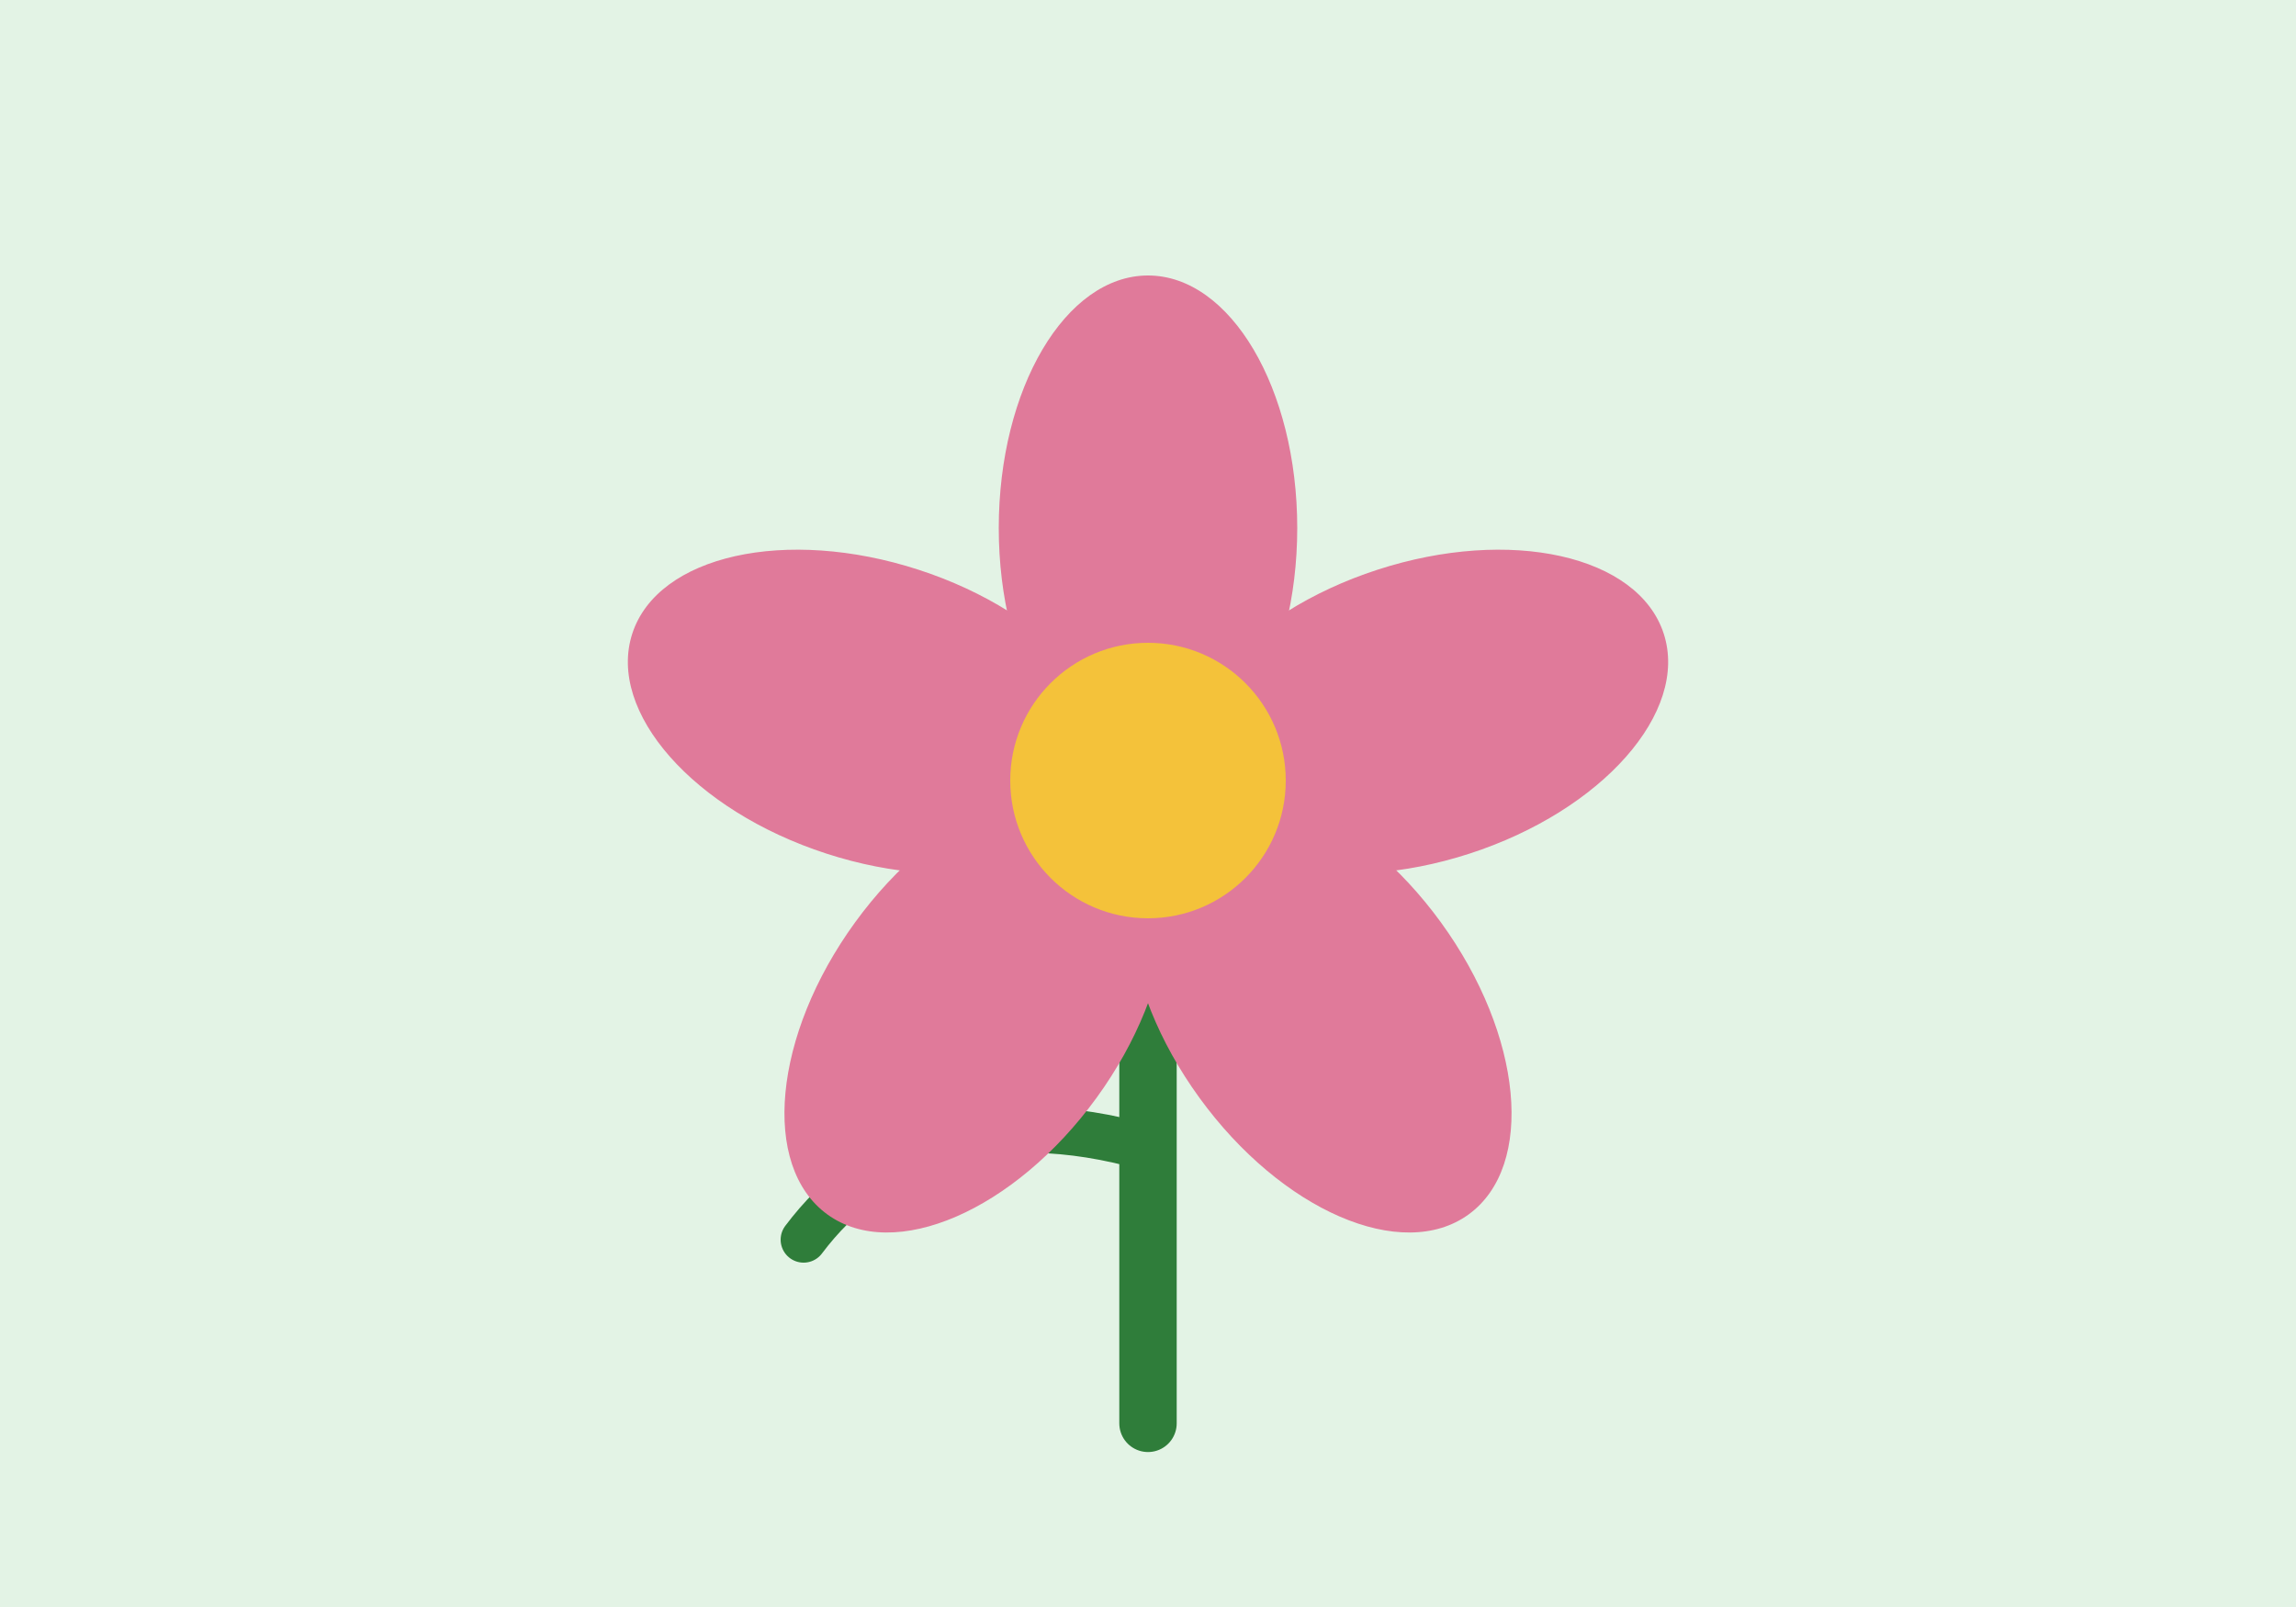
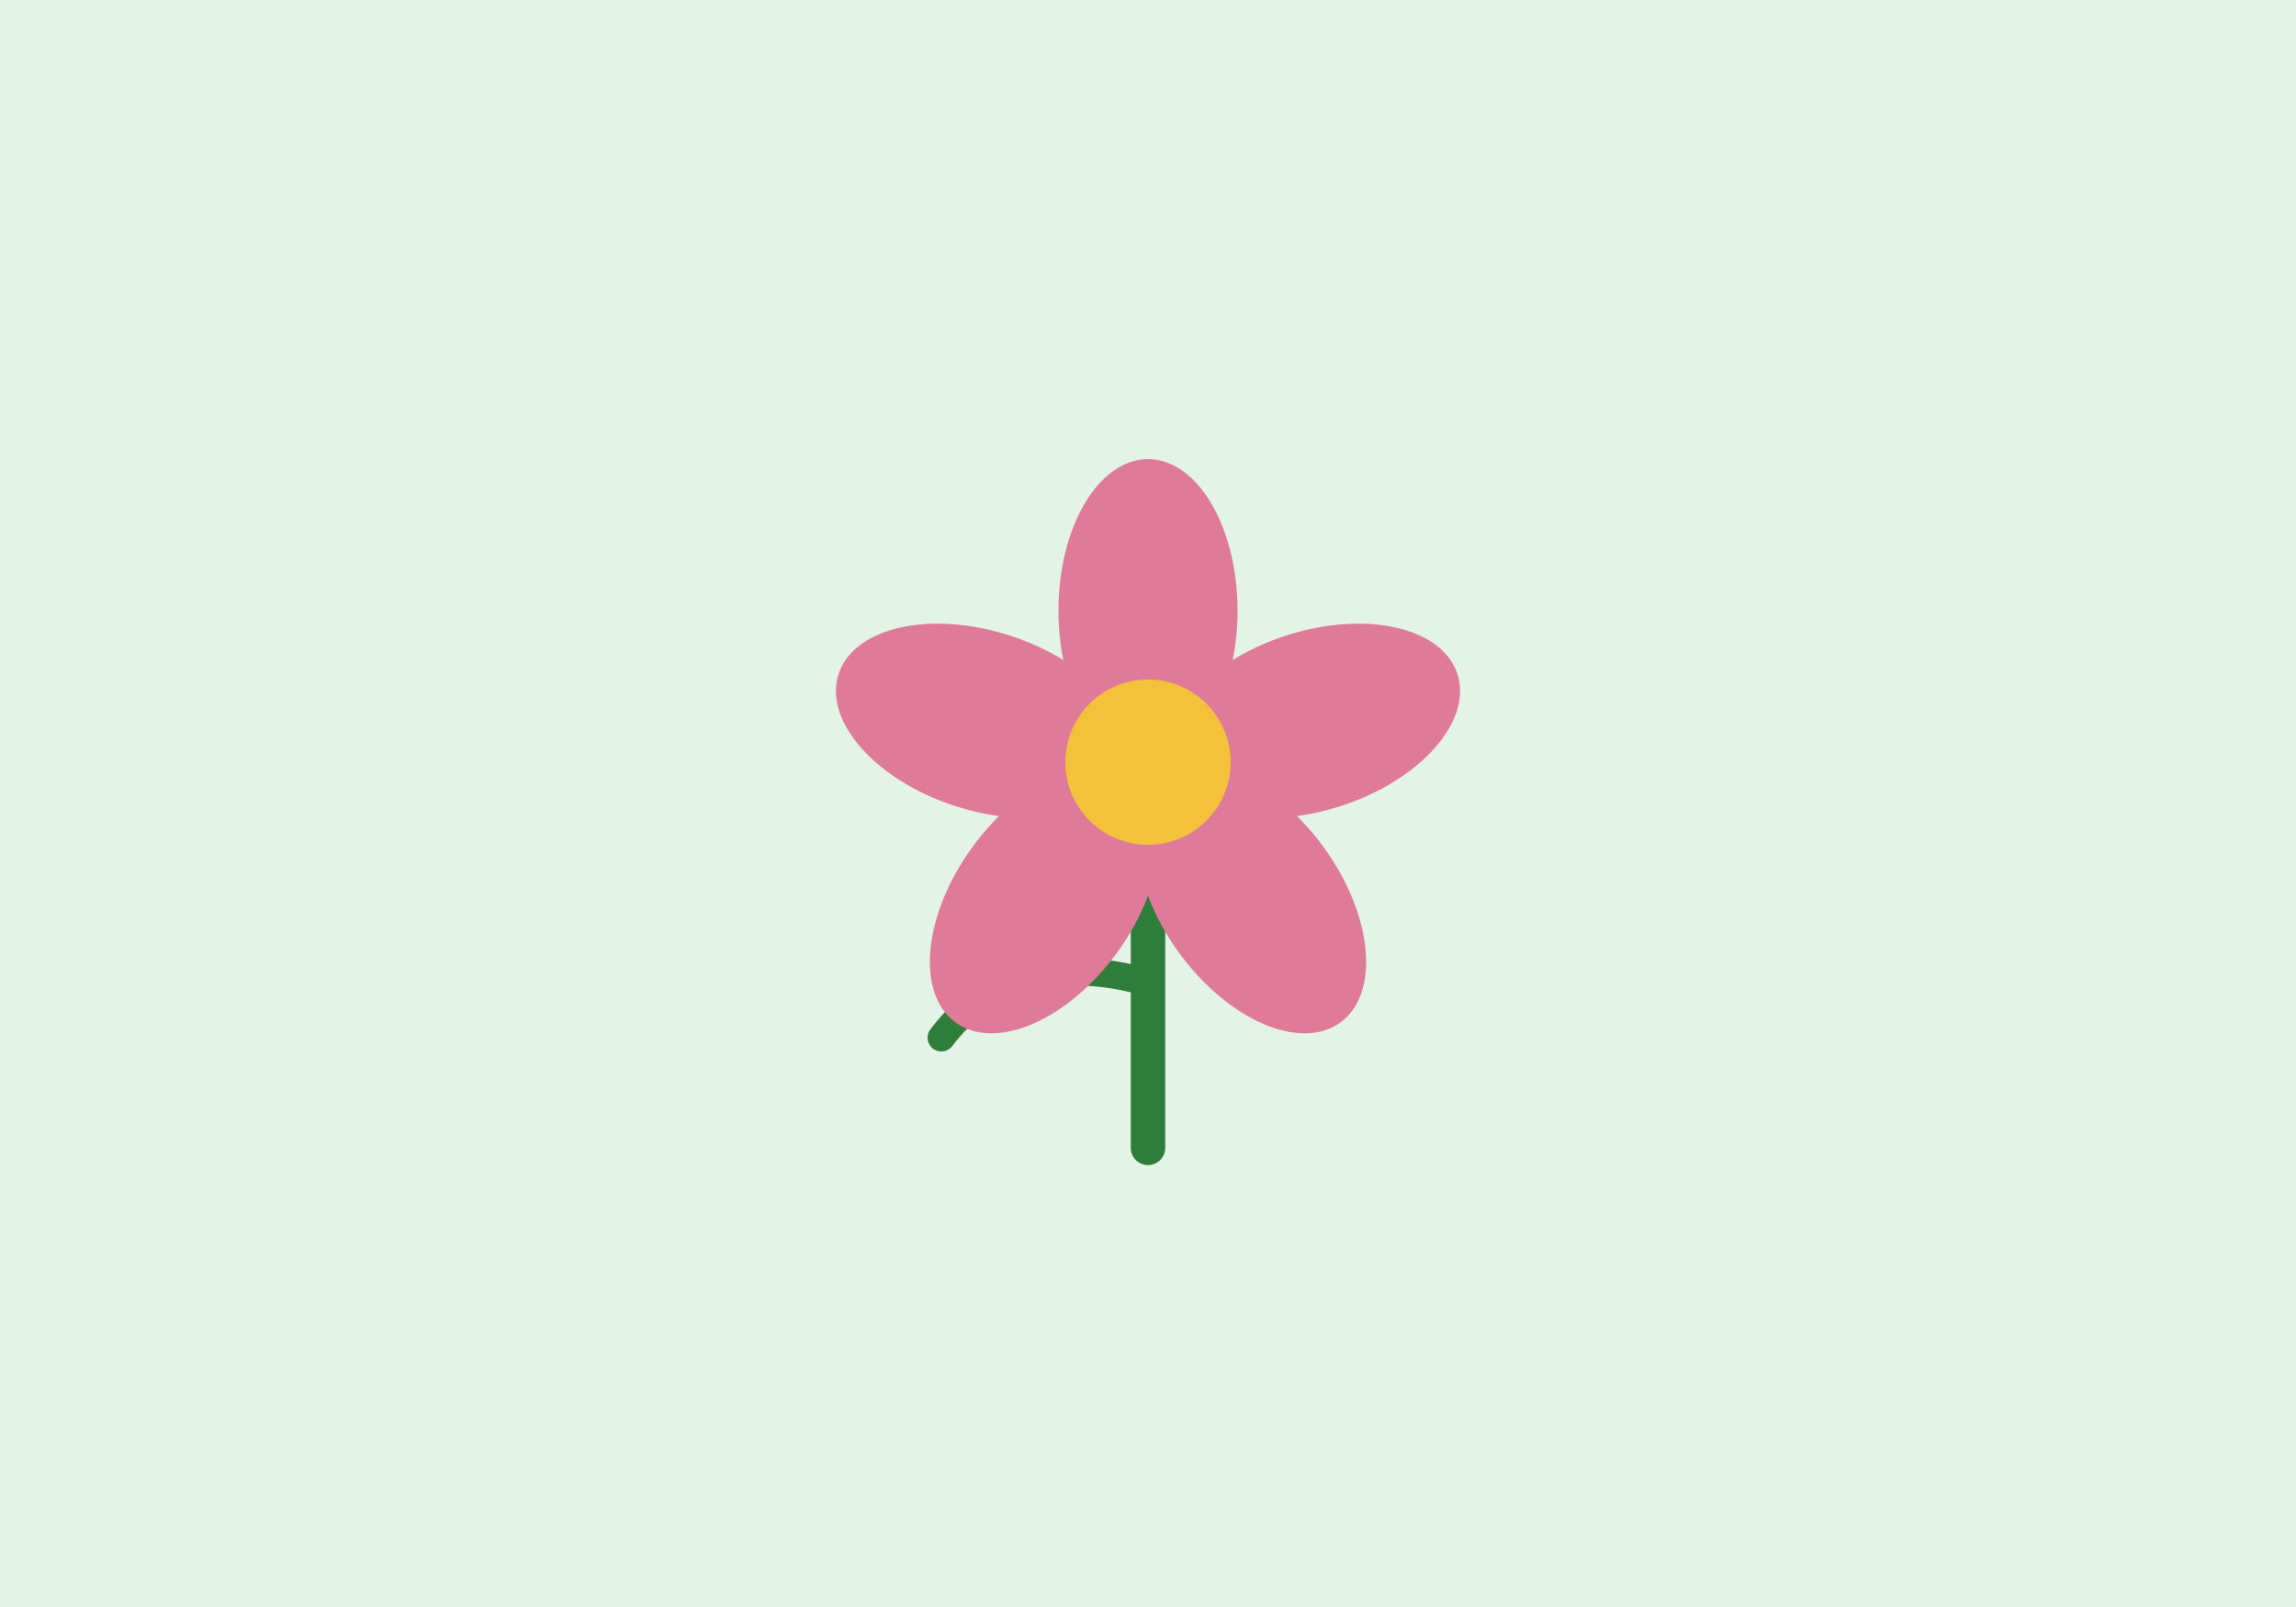
<svg xmlns="http://www.w3.org/2000/svg" viewBox="0 0 200 140" role="img" aria-label="Flower">
  <rect width="200" height="140" fill="#e3f3e5" />
-   <path d="M100 124 C100 106 100 90 100 74" stroke="#2f7d3a" stroke-width="5" fill="none" stroke-linecap="round" />
-   <path d="M100 100 C86 96 76 100 70 108" stroke="#2f7d3a" stroke-width="4" fill="none" stroke-linecap="round" />
-   <g fill="#e07a9a">
-     <ellipse cx="100" cy="46" rx="13" ry="22" />
-     <ellipse cx="124" cy="62" rx="13" ry="22" transform="rotate(72 124 62)" />
-     <ellipse cx="115" cy="88" rx="13" ry="22" transform="rotate(144 115 88)" />
-     <ellipse cx="85" cy="88" rx="13" ry="22" transform="rotate(216 85 88)" />
-     <ellipse cx="76" cy="62" rx="13" ry="22" transform="rotate(288 76 62)" />
+   <g id="art" transform="translate(40 25.6) scale(0.6)">
+     <path d="M100 124 C100 106 100 90 100 74" stroke="#2f7d3a" stroke-width="5" fill="none" stroke-linecap="round" />
+     <path d="M100 100 C86 96 76 100 70 108" stroke="#2f7d3a" stroke-width="4" fill="none" stroke-linecap="round" />
+     <g fill="#e07a9a">
+       <ellipse cx="100" cy="46" rx="13" ry="22" />
+       <ellipse cx="124" cy="62" rx="13" ry="22" transform="rotate(72 124 62)" />
+       <ellipse cx="115" cy="88" rx="13" ry="22" transform="rotate(144 115 88)" />
+       <ellipse cx="85" cy="88" rx="13" ry="22" transform="rotate(216 85 88)" />
+       <ellipse cx="76" cy="62" rx="13" ry="22" transform="rotate(288 76 62)" />
+     </g>
+     <circle cx="100" cy="68" r="12" fill="#f4c23a" />
  </g>
-   <circle cx="100" cy="68" r="12" fill="#f4c23a" />
</svg>
